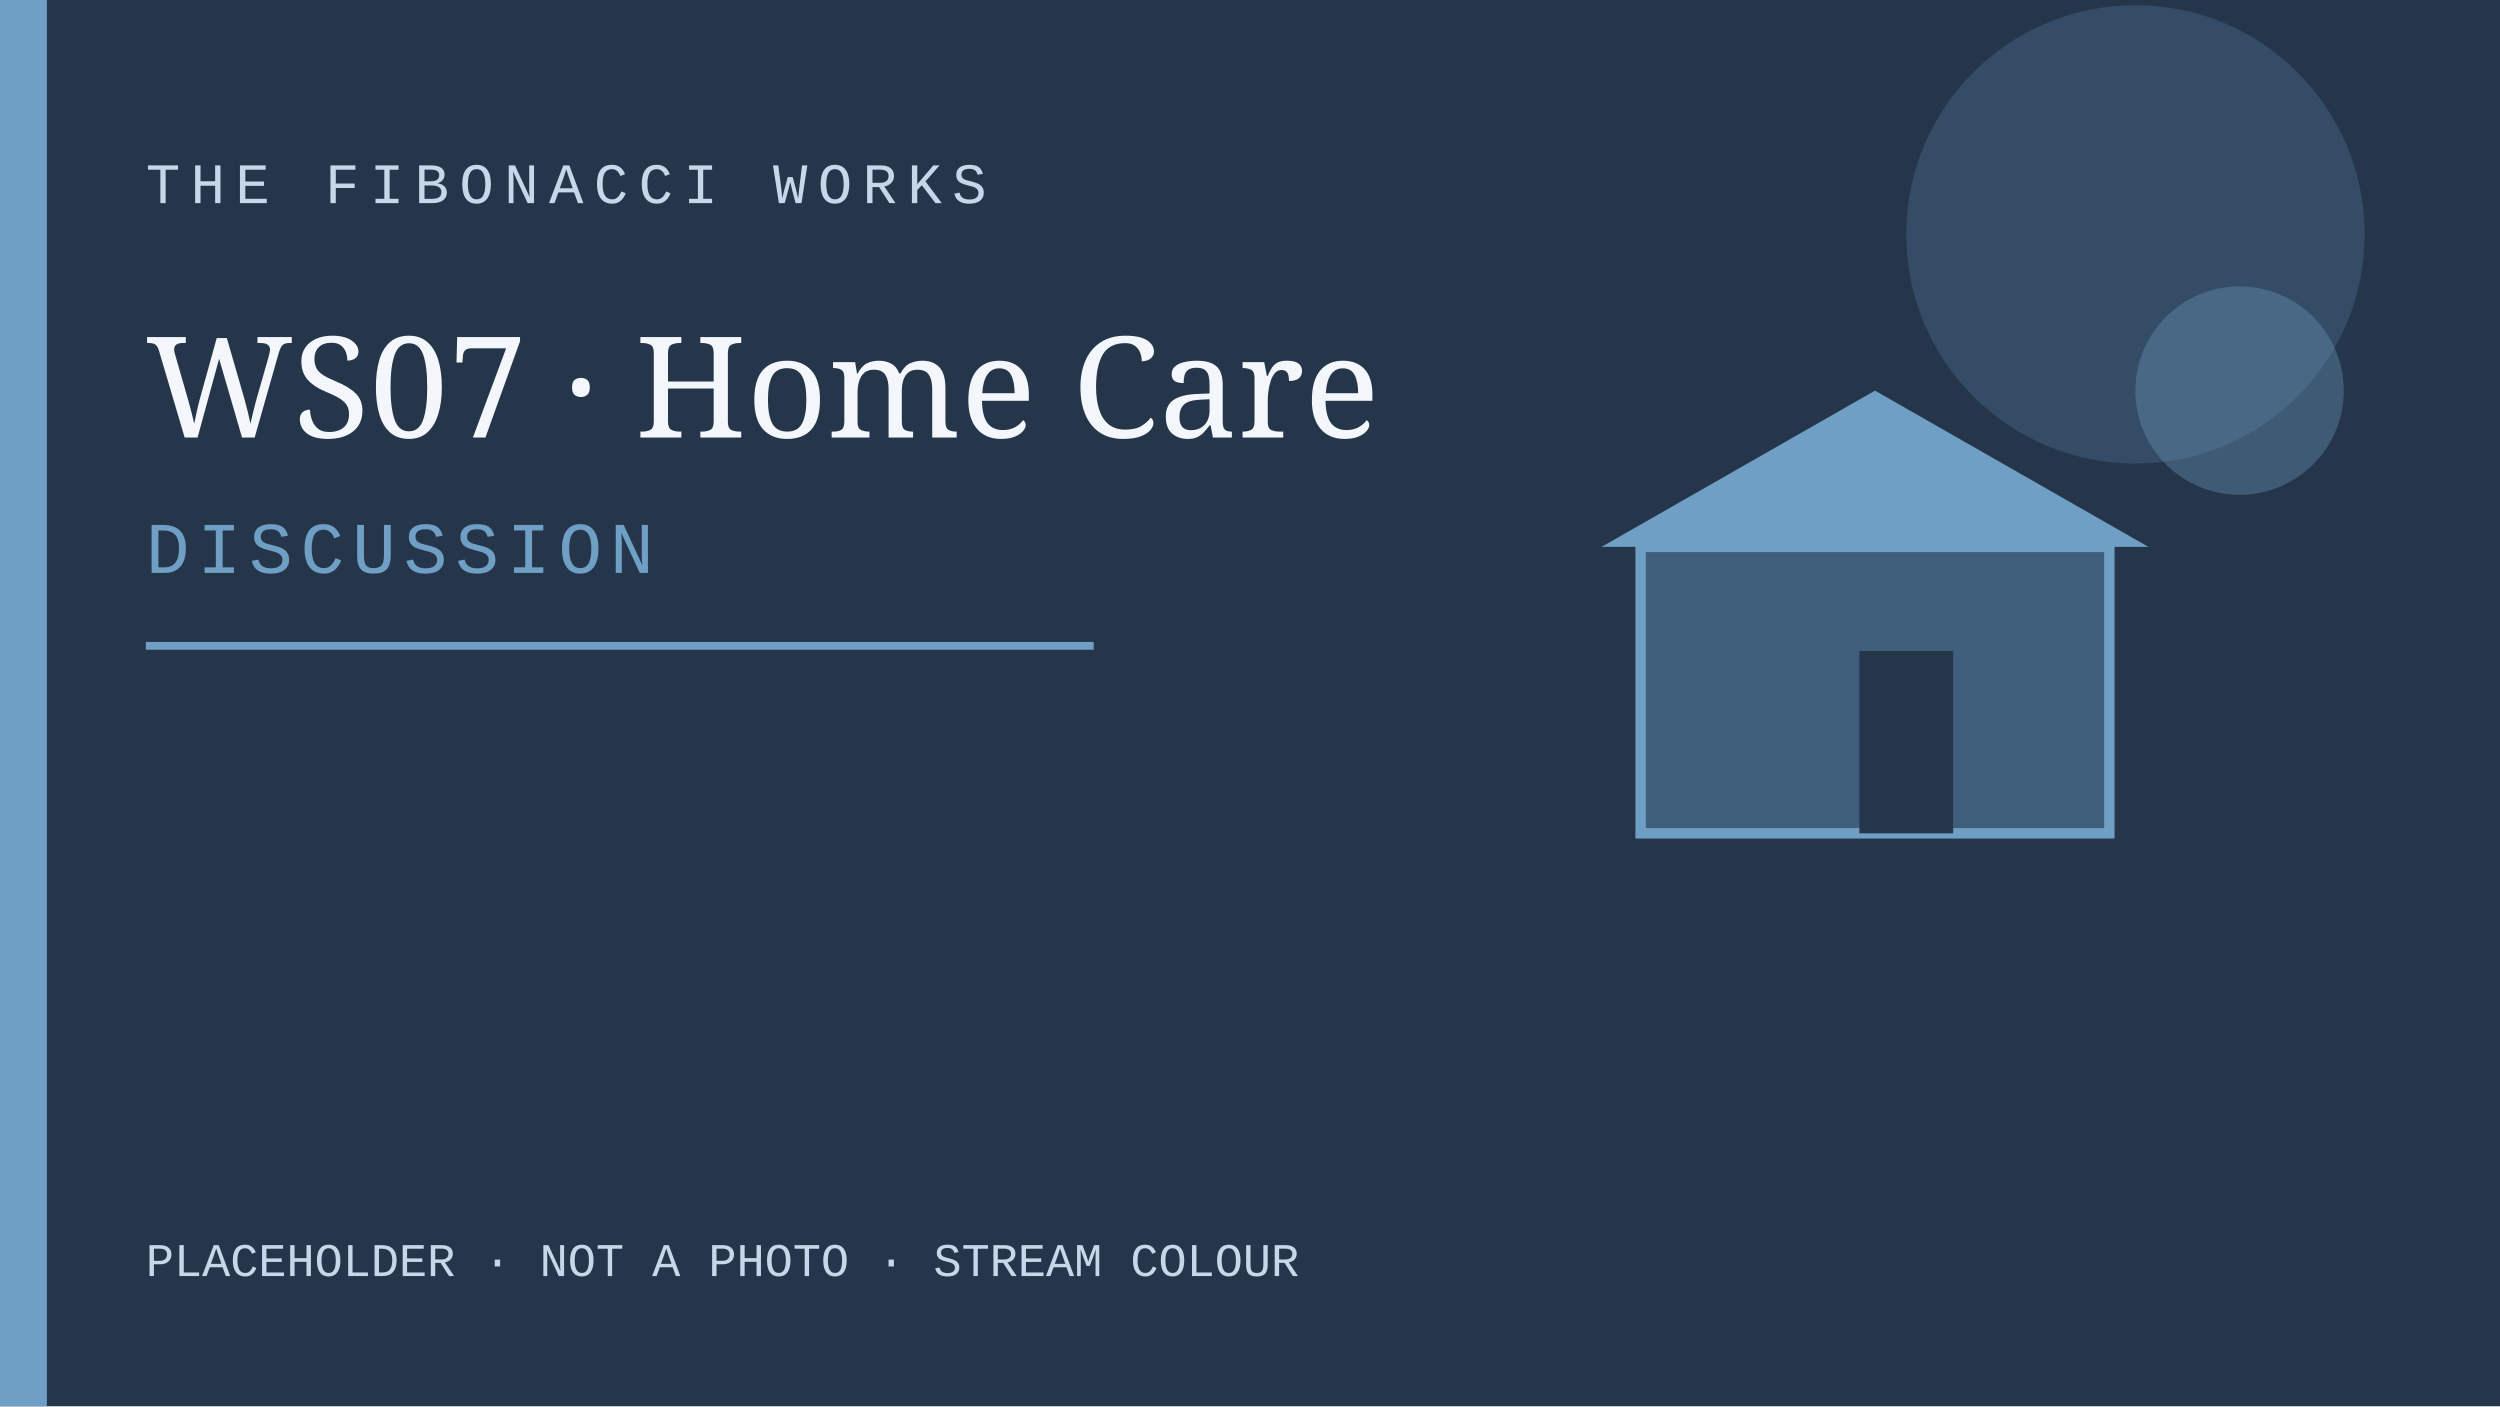
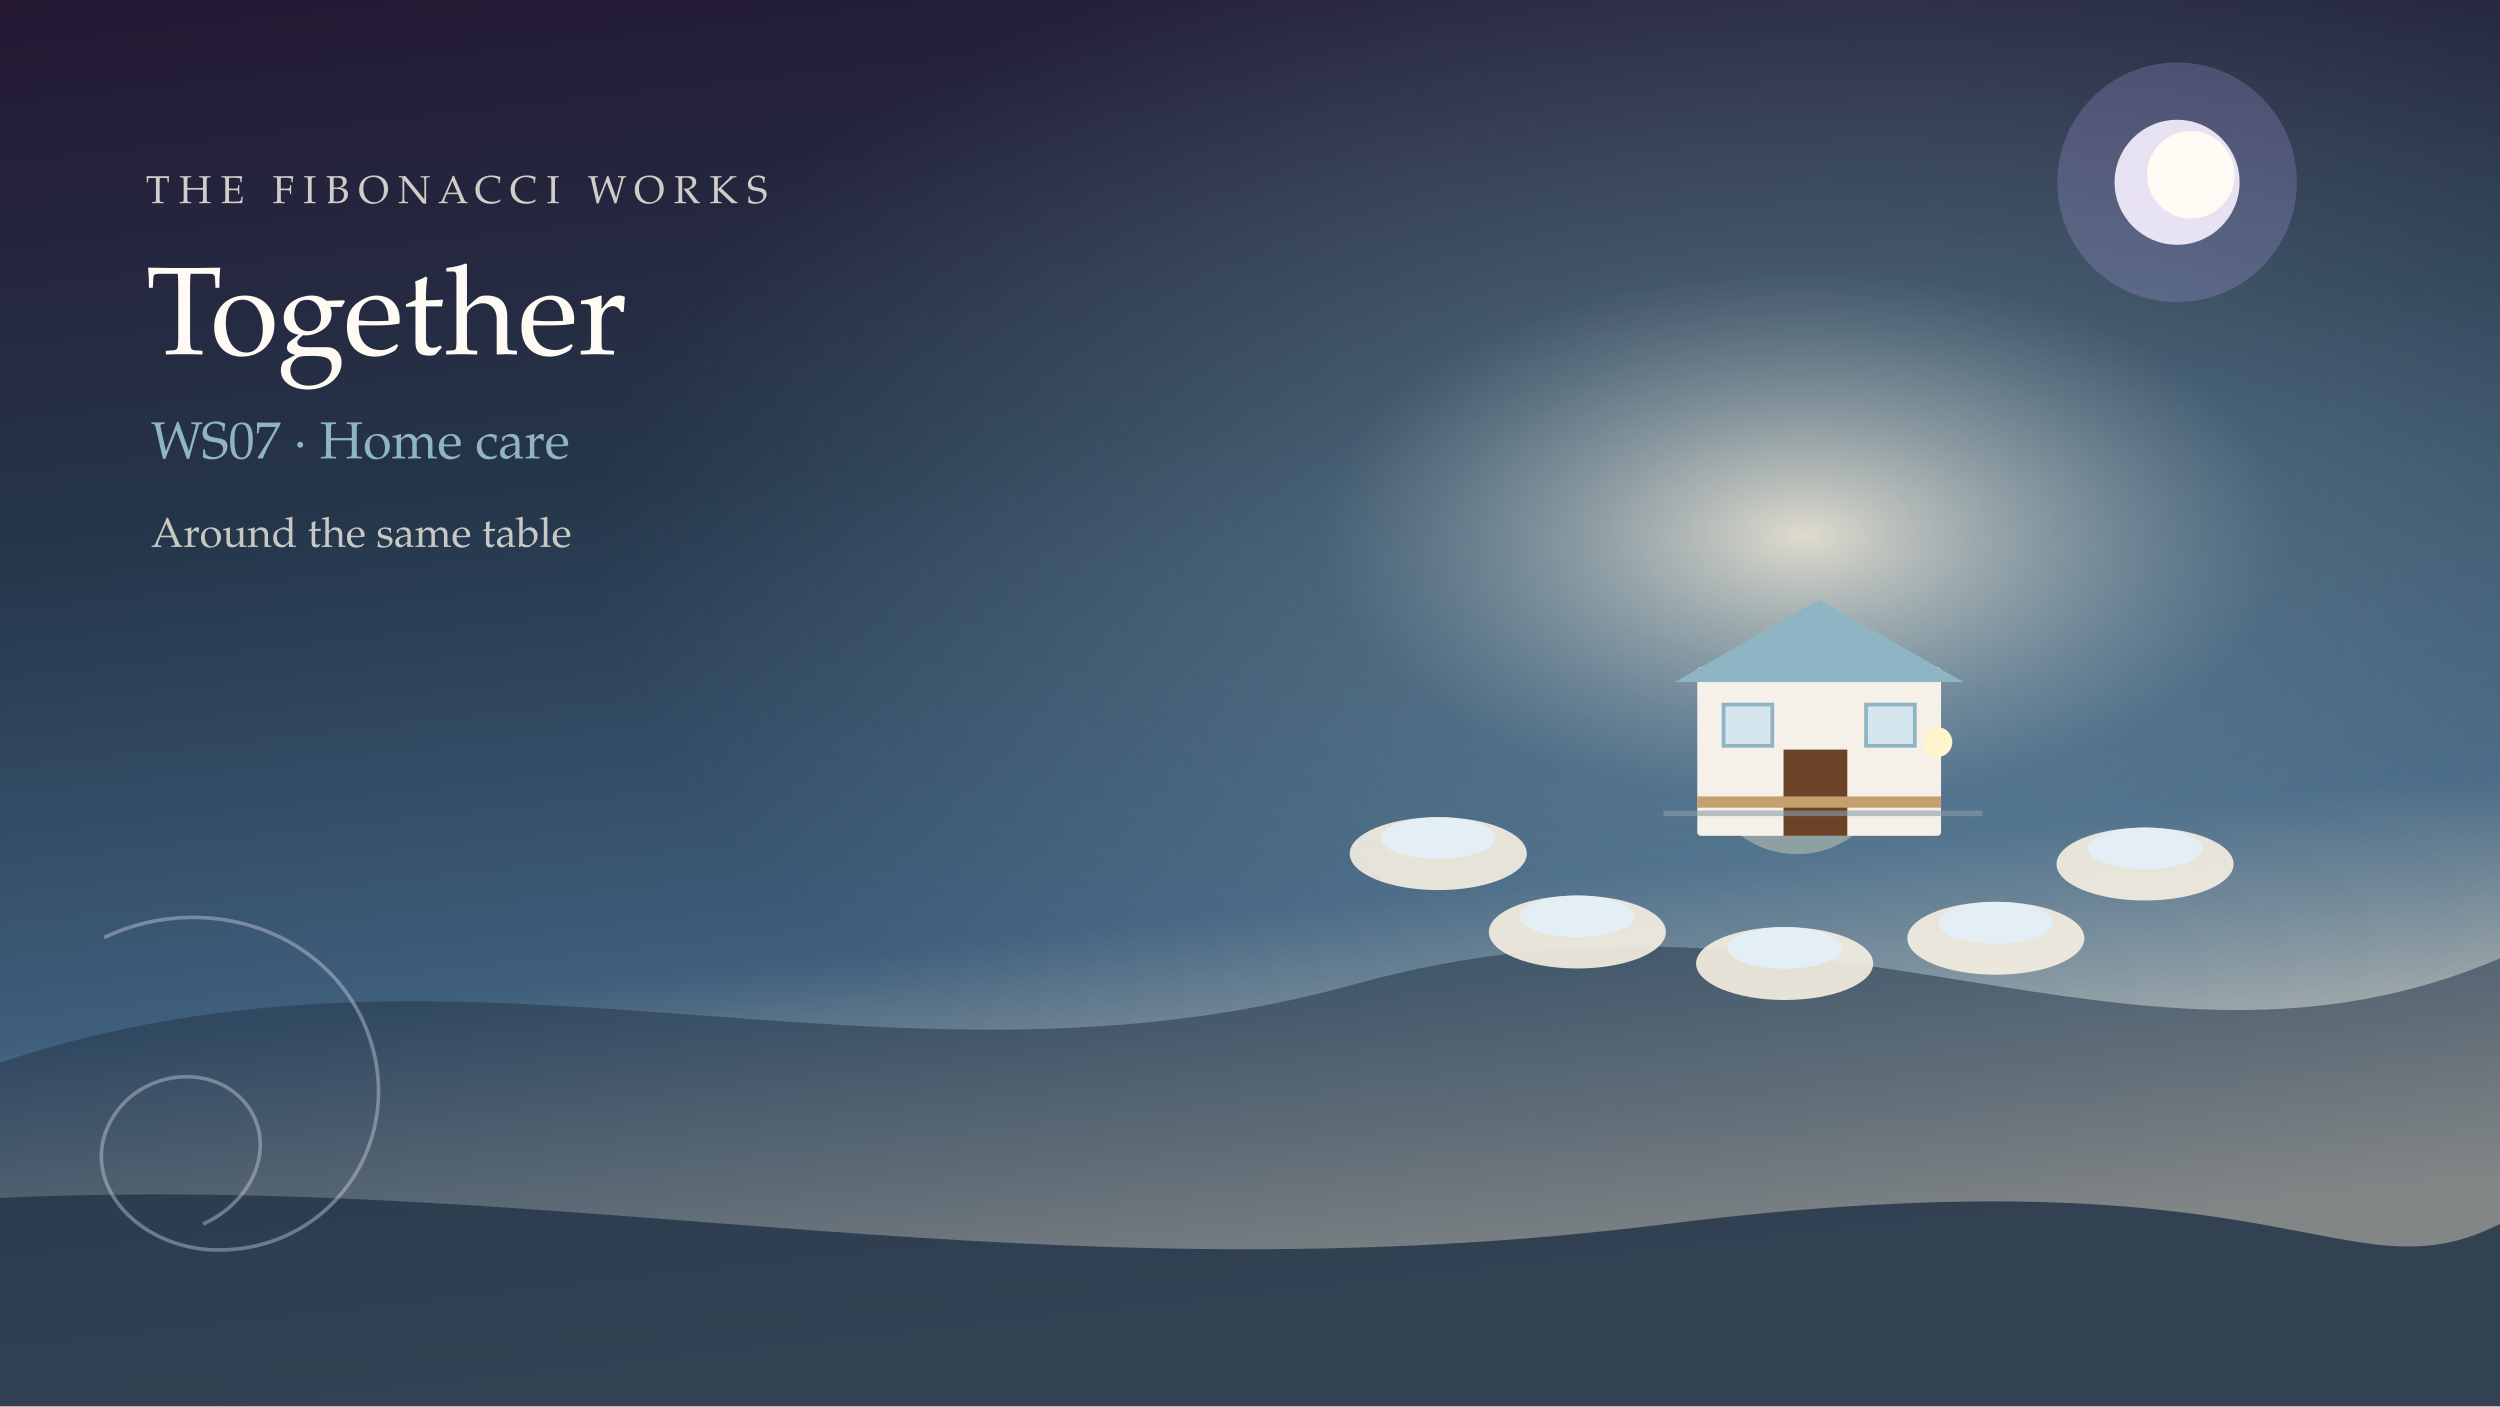
- <svg xmlns="http://www.w3.org/2000/svg" width="960" height="540" viewBox="0 0 960 540" role="img" aria-label="WS07 · Home Care Discussion">
-   <rect width="960" height="540" fill="#25364a" />
-   <rect x="0" y="0" width="18" height="540" fill="#6f9fc4" />
-   <circle cx="820" cy="90" r="88" fill="#3f5f7c" opacity="0.55" />
-   <circle cx="860" cy="150" r="40" fill="#6f9fc4" opacity="0.35" />
-   <text x="56" y="78" fill="#c5d7e8" font-family="Courier New, monospace" font-size="22" letter-spacing="4">THE FIBONACCI WORKS</text>
-   <text x="56" y="168" fill="#f3f7fb" font-family="Georgia, serif" font-size="54">WS07 · Home Care</text>
-   <text x="56" y="220" fill="#6f9fc4" font-family="Courier New, monospace" font-size="28" letter-spacing="3">DISCUSSION</text>
-   <line x1="56" y1="248" x2="420" y2="248" stroke="#6f9fc4" stroke-width="3" />
-   <g transform="translate(460,40)">
-     <rect x="170" y="170" width="180" height="110" fill="#3f5f7c" stroke="#6f9fc4" stroke-width="4" />
-     <polygon points="155,170 260,110 365,170" fill="#6f9fc4" />
-     <rect x="254" y="210" width="36" height="70" fill="#25364a" />
+ <svg xmlns="http://www.w3.org/2000/svg" width="960" height="540" viewBox="0 0 960 540" role="img" aria-label="WS07 Home care — Together">
+   <defs>
+     <linearGradient id="sky" x1="0" y1="0" x2="0.2" y2="1">
+       <stop offset="0" stop-color="#241833" />
+       <stop offset="0.38" stop-color="#25364a" />
+       <stop offset="0.72" stop-color="#3f5f7c" />
+       <stop offset="1" stop-color="#f3e6cf" />
+     </linearGradient>
+     <radialGradient id="lantern" cx="72%" cy="38%" r="48%">
+       <stop offset="0" stop-color="#fff6e2" stop-opacity="0.85" />
+       <stop offset="0.4" stop-color="#8fb4c4" stop-opacity="0.28" />
+       <stop offset="1" stop-color="#8fb4c4" stop-opacity="0" />
+     </radialGradient>
+   </defs>
+   <rect width="960" height="540" fill="url(#sky)" />
+   <rect width="960" height="540" fill="url(#lantern)" />
+   <circle cx="836" cy="70" r="46" fill="#c8b6ff" opacity="0.2" />
+   <circle cx="836" cy="70" r="24" fill="#f7f1ff" opacity="0.9" />
+   <circle cx="841.28" cy="67.12" r="16.8" fill="#fffaf3" />
+   <path d="M0 408 C 180 348, 340 428, 520 378 S 820 428, 960 368 V 540 H 0 Z" fill="#25364a" opacity="0.55" />
+   <path d="M0 460 C 220 450, 400 500, 640 470 S 900 500, 960 470 V 540 H 0 Z" fill="#25364a" opacity="0.85" />
+   <path d="M78 470 c 18-8 28-28 18-44 -12-18 -40-16 -52 2 -16 24 8 52 40 52 40 0 68-36 60-74 -10-46-62-66-104-46" fill="none" stroke="#efe8ff" stroke-width="1.4" opacity="0.35" />
+   <ellipse cx="823.7" cy="331.8" rx="34" ry="14" fill="#f6efe2" opacity="0.9" />
+   <ellipse cx="823.7" cy="325.8" rx="22" ry="8" fill="#e4eef5" />
+   <ellipse cx="766.4" cy="360.3" rx="34" ry="14" fill="#f6efe2" opacity="0.9" />
+   <ellipse cx="766.4" cy="354.3" rx="22" ry="8" fill="#e4eef5" />
+   <ellipse cx="685.3" cy="370.0" rx="34" ry="14" fill="#f6efe2" opacity="0.9" />
+   <ellipse cx="685.3" cy="364.0" rx="22" ry="8" fill="#e4eef5" />
+   <ellipse cx="605.7" cy="357.9" rx="34" ry="14" fill="#f6efe2" opacity="0.9" />
+   <ellipse cx="605.7" cy="351.9" rx="22" ry="8" fill="#e4eef5" />
+   <ellipse cx="552.3" cy="327.8" rx="34" ry="14" fill="#f6efe2" opacity="0.9" />
+   <ellipse cx="552.3" cy="321.8" rx="22" ry="8" fill="#e4eef5" />
+   <circle cx="690" cy="292" r="36" fill="#fff1c9" opacity="0.35" />
+   <g transform="translate(610 200) scale(0.72)">
+     <rect x="58" y="78" width="130" height="90" rx="2" fill="#f6f1e8" />
+     <path d="M46 86 L 123 42 L 200 86" fill="#8fb4c4" />
+     <rect x="104" y="122" width="34" height="46" fill="#6b4328" />
+     <rect x="72" y="98" width="26" height="22" fill="#d5e6ef" stroke="#8fb4c4" stroke-width="2" />
+     <rect x="148" y="98" width="26" height="22" fill="#d5e6ef" stroke="#8fb4c4" stroke-width="2" />
+     <path d="M58 150 H 188" stroke="#c4a06f" stroke-width="6" />
+     <path d="M40 156 H 210" stroke="#8a9aab" stroke-width="3" opacity="0.6" />
+     <circle cx="186" cy="118" r="8" fill="#fff4cc" />
  </g>
-   <text x="56" y="490" fill="#c5d7e8" font-family="Courier New, monospace" font-size="18">PLACEHOLDER · NOT A PHOTO · STREAM COLOUR</text>
+   <text x="56" y="78" fill="#f6f1e6" font-family="Georgia, Palatino, serif" font-size="15" letter-spacing="3.5" opacity="0.82">THE FIBONACCI WORKS</text>
+   <text x="56" y="136" fill="#fffaf3" font-family="Georgia, Palatino, serif" font-size="48">Together</text>
+   <text x="58" y="176" fill="#8fb4c4" font-family="Georgia, Palatino, serif" font-size="20">WS07 · Home care</text>
+   <text x="58" y="210" fill="#f6f1e6" font-family="Georgia, Palatino, serif" font-size="16" opacity="0.78">Around the same table</text>
</svg>
